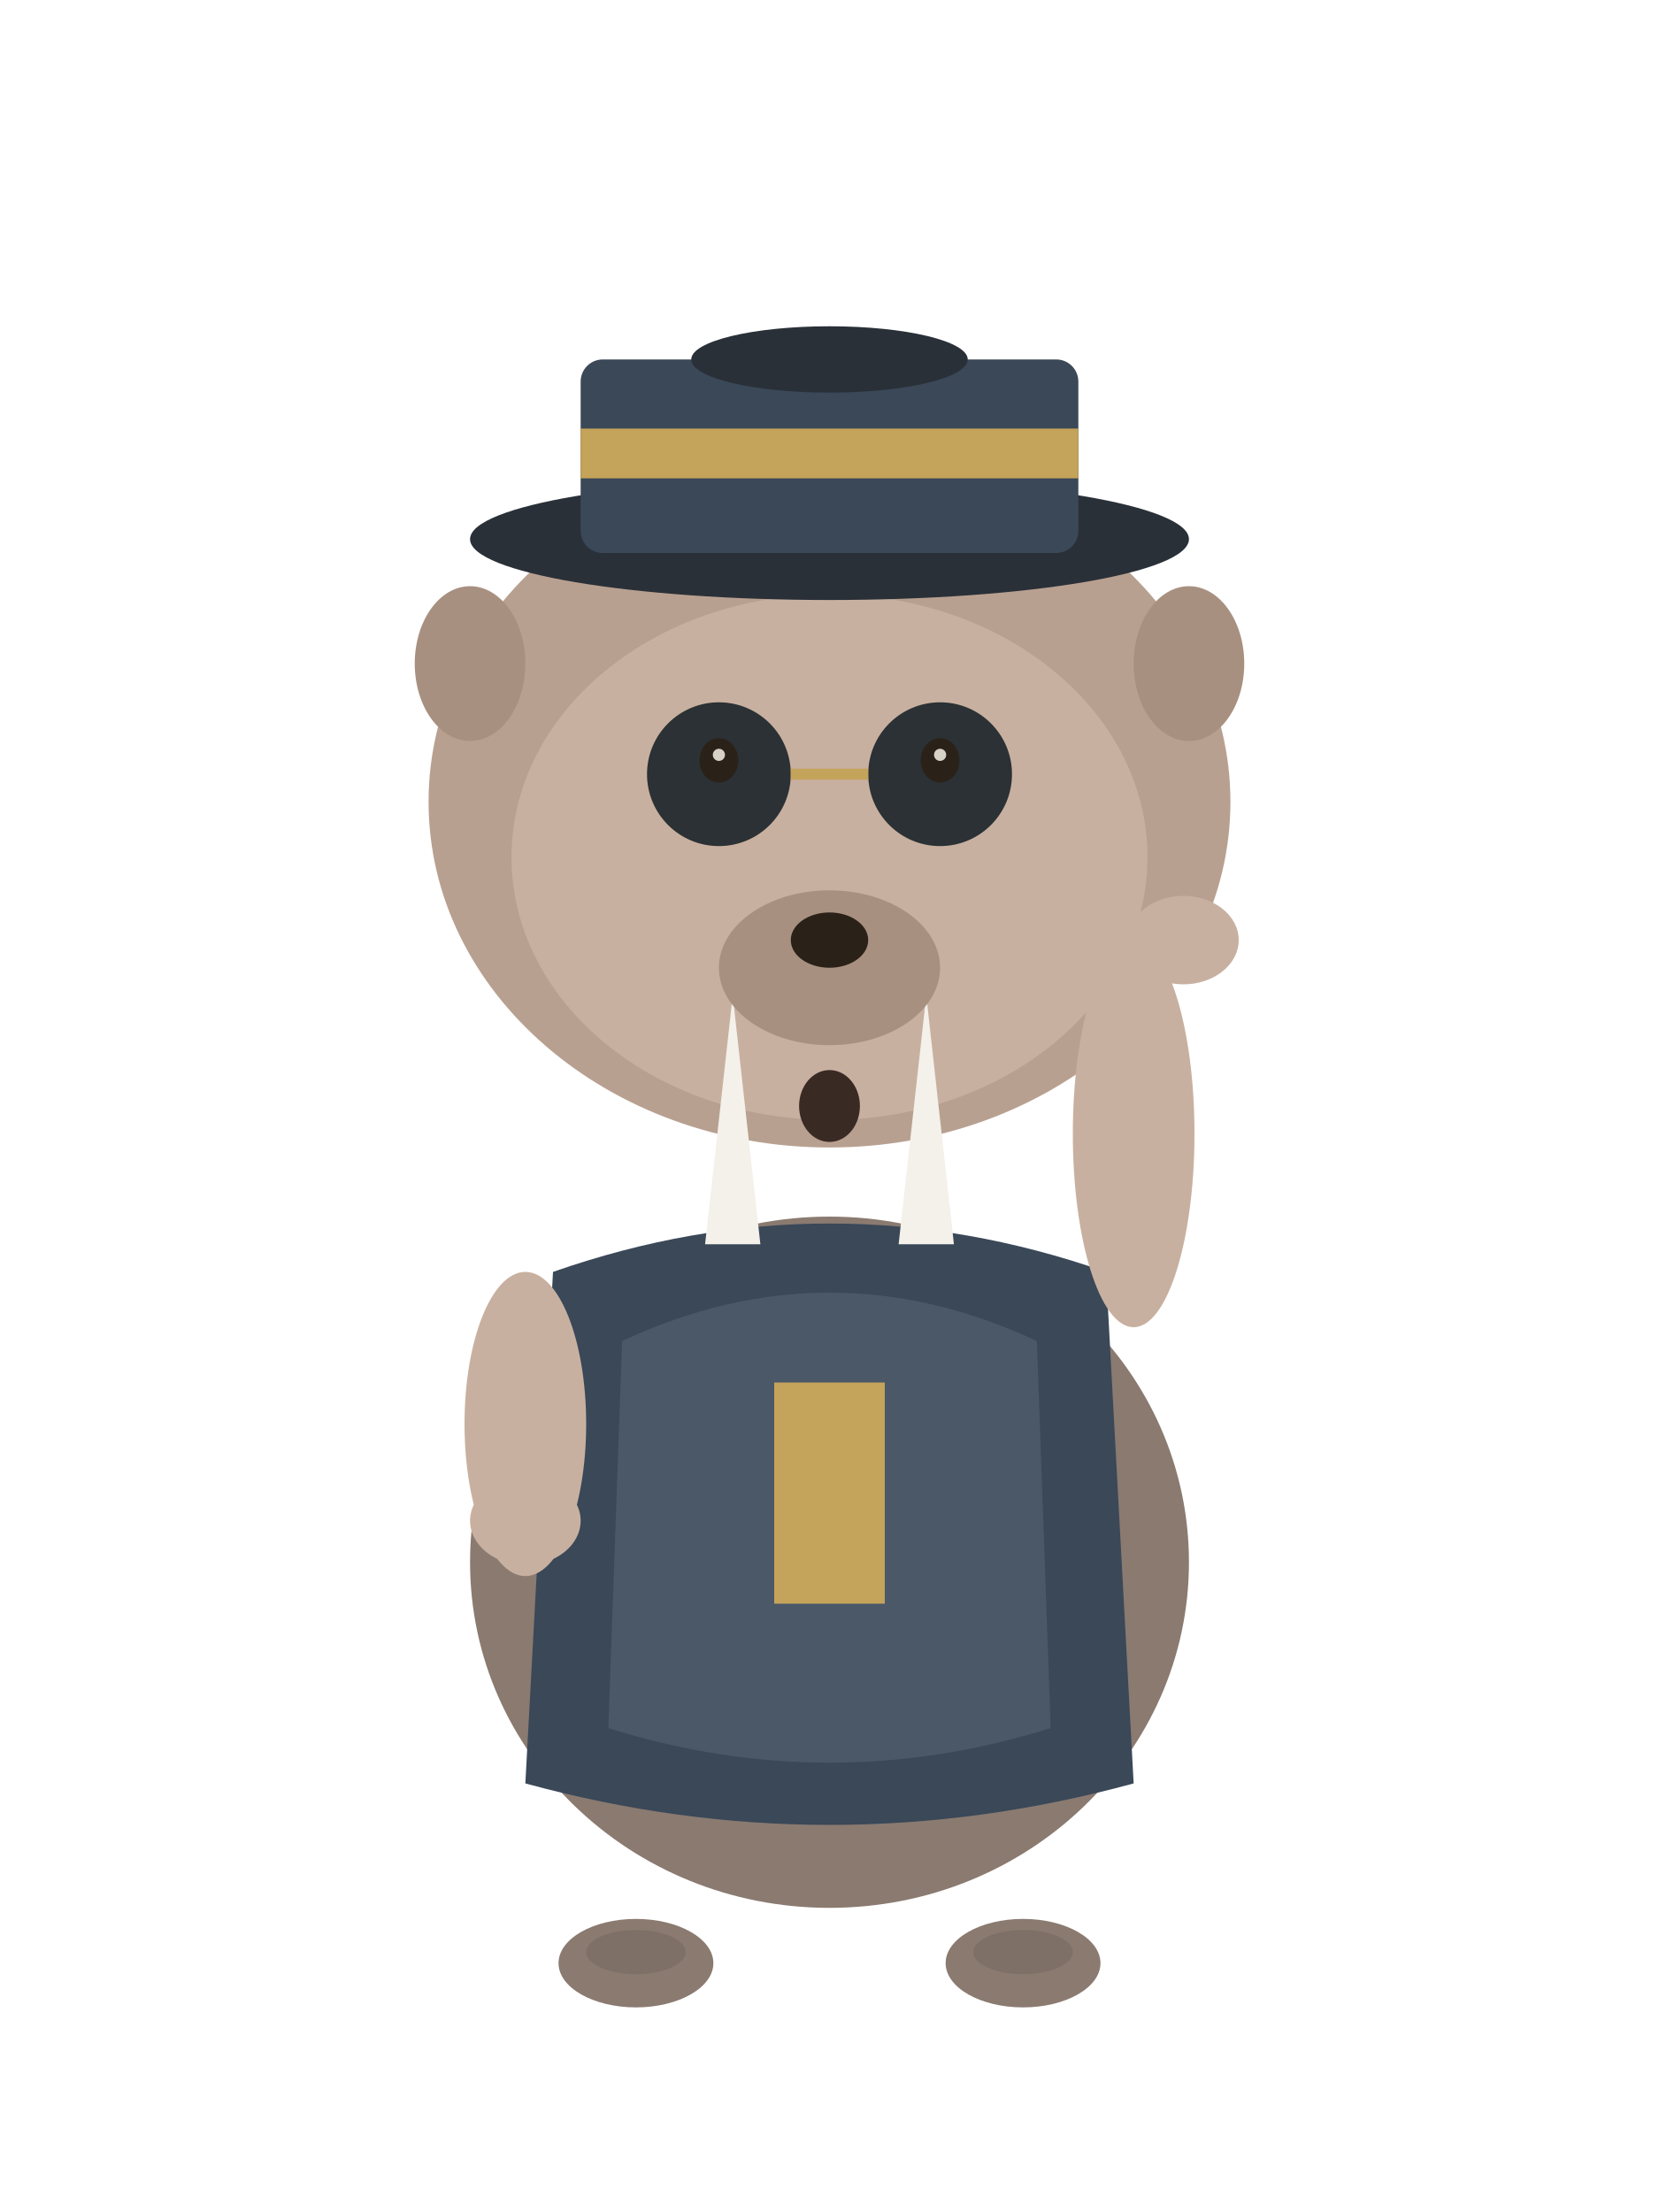
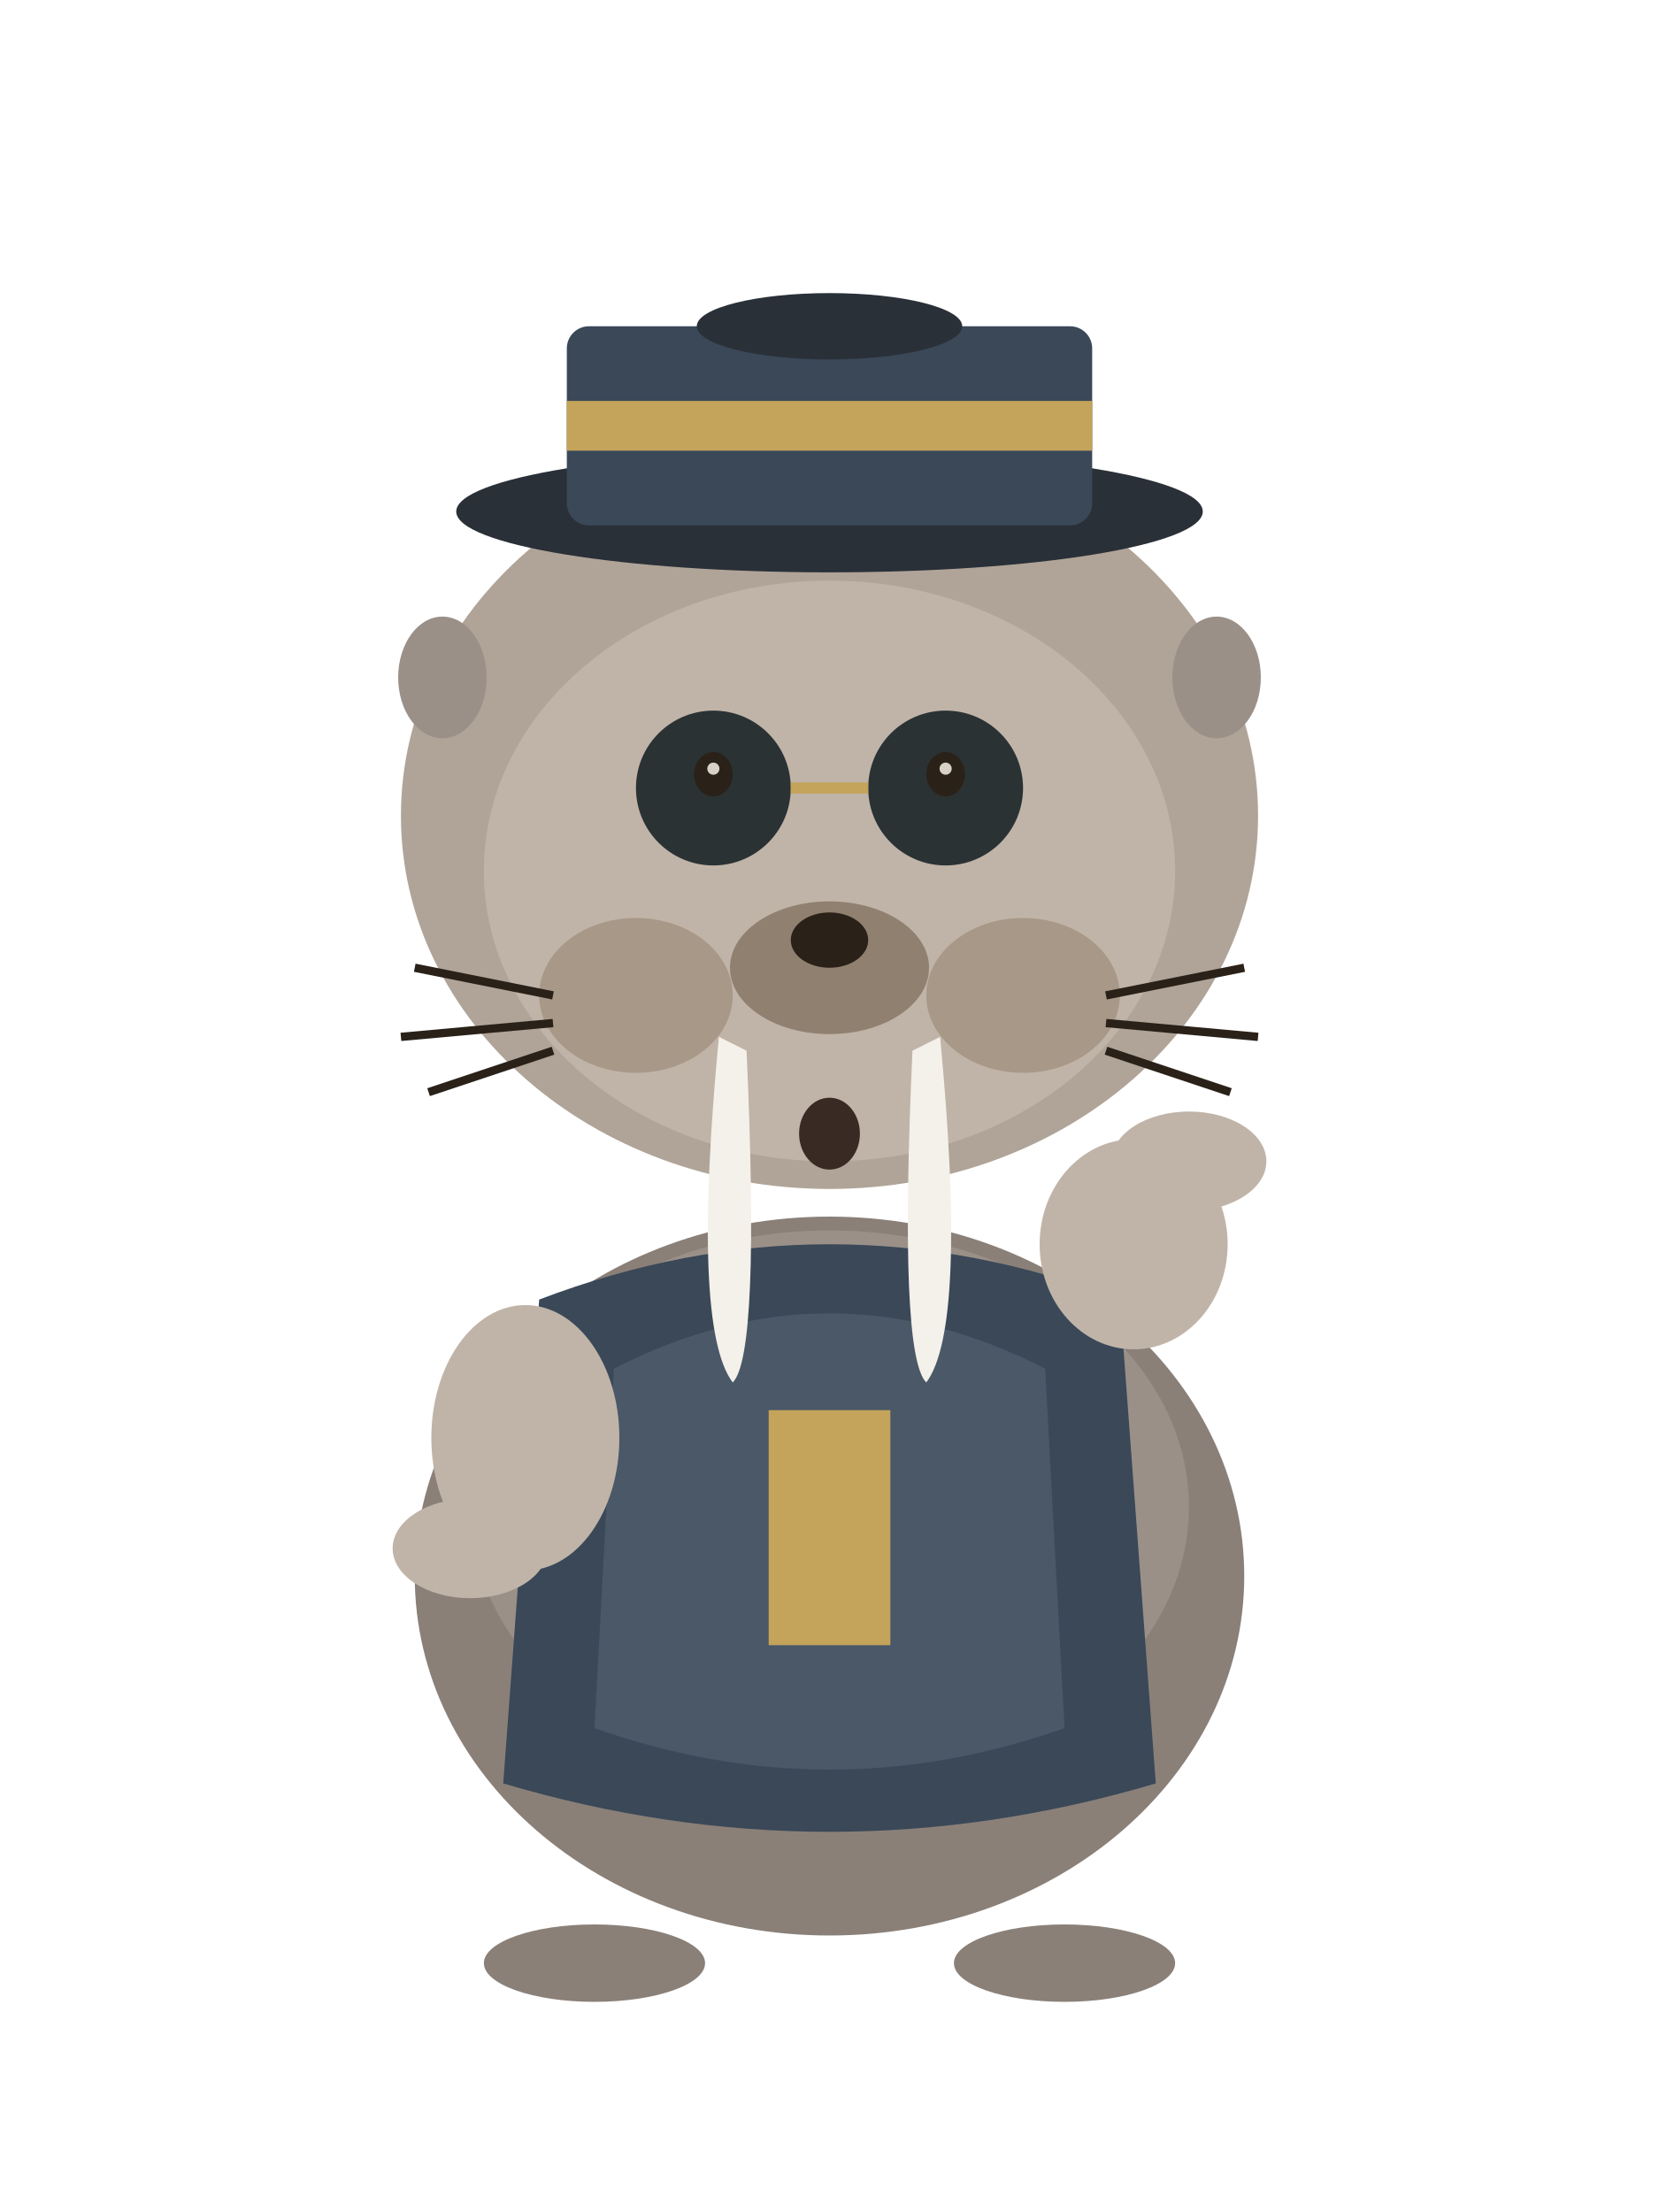
<svg xmlns="http://www.w3.org/2000/svg" width="600" height="800" viewBox="0 0 600 800">
-   <ellipse cx="300" cy="565" rx="130" ry="125" fill="#8a7a70" />
-   <path d="M200,460 Q300,425 400,460 L410,645 Q300,675 190,645 Z" fill="#3a4858" />
-   <path d="M225,485 Q300,450 375,485 L380,625 Q300,650 220,625 Z" fill="#4a5868" />
-   <rect x="280" y="500" width="40" height="80" fill="#c4a35a" />
-   <ellipse cx="300" cy="290" rx="145" ry="125" fill="#b8a090" />
-   <ellipse cx="300" cy="310" rx="115" ry="95" fill="#c8b0a0" />
-   <path d="M265,360 L255,450 L275,450 Z" fill="#f4f0ea" />
-   <path d="M335,360 L345,450 L325,450 Z" fill="#f4f0ea" />
-   <ellipse cx="300" cy="350" rx="40" ry="28" fill="#a89080" />
+   <ellipse cx="300" cy="570" rx="150" ry="130" fill="#8a8078" />
+   <ellipse cx="300" cy="545" rx="130" ry="100" fill="#9a9088" />
+   <path d="M195,470 Q300,430 405,470 L418,645 Q300,680 182,645 Z" fill="#3a4858" />
+   <path d="M222,495 Q300,455 378,495 L385,625 Q300,655 215,625 Z" fill="#4a5868" />
+   <rect x="278" y="510" width="44" height="85" fill="#c4a35a" />
+   <ellipse cx="300" cy="295" rx="155" ry="135" fill="#b0a498" />
+   <ellipse cx="300" cy="315" rx="125" ry="105" fill="#c0b4a8" />
+   <ellipse cx="230" cy="360" rx="35" ry="28" fill="#a89888" />
+   <ellipse cx="370" cy="360" rx="35" ry="28" fill="#a89888" />
+   <path d="M200,360 L150,350" stroke="#2a2118" stroke-width="3" />
+   <path d="M200,370 L145,375" stroke="#2a2118" stroke-width="3" />
+   <path d="M200,380 L155,395" stroke="#2a2118" stroke-width="3" />
+   <path d="M400,360 L450,350" stroke="#2a2118" stroke-width="3" />
+   <path d="M400,370 L455,375" stroke="#2a2118" stroke-width="3" />
+   <path d="M400,380 L445,395" stroke="#2a2118" stroke-width="3" />
+   <path d="M260,375 Q250,480 265,500 Q275,490 270,380 Z" fill="#f4f0ea" />
+   <path d="M340,375 Q350,480 335,500 Q325,490 330,380 Z" fill="#f4f0ea" />
+   <ellipse cx="300" cy="350" rx="36" ry="24" fill="#908070" />
  <ellipse cx="300" cy="340" rx="14" ry="10" fill="#2a2118" />
-   <ellipse cx="170" cy="240" rx="20" ry="28" fill="#a89080" />
-   <ellipse cx="430" cy="240" rx="20" ry="28" fill="#a89080" />
-   <ellipse cx="300" cy="195" rx="130" ry="22" fill="#2a3038" />
-   <rect x="210" y="130" width="180" height="70" rx="8" fill="#3a4858" />
-   <rect x="210" y="155" width="180" height="18" fill="#c4a35a" />
-   <ellipse cx="300" cy="130" rx="50" ry="12" fill="#2a3038" />
-   <circle cx="260" cy="280" r="26" fill="#1a2428" opacity=".9" />
-   <circle cx="340" cy="280" r="26" fill="#1a2428" opacity=".9" />
-   <path d="M286,280 H314" stroke="#c4a35a" stroke-width="4" />
-   <ellipse cx="260" cy="275" rx="7" ry="8" fill="#2a2118" />
-   <ellipse cx="340" cy="275" rx="7" ry="8" fill="#2a2118" />
-   <ellipse cx="260" cy="273" rx="2.2" ry="2.2" fill="#f7f0e4" opacity=".85" />
-   <ellipse cx="340" cy="273" rx="2.2" ry="2.2" fill="#f7f0e4" opacity=".85" />
-   <ellipse cx="300" cy="400" rx="11" ry="13" fill="#3a2a24" />
-   <ellipse cx="190" cy="515.0" rx="22" ry="55.0" fill="#c8b0a0" />
-   <ellipse cx="190" cy="550" rx="20" ry="16" fill="#c8b0a0" />
-   <ellipse cx="410" cy="410.0" rx="22" ry="70.0" fill="#c8b0a0" />
-   <ellipse cx="428" cy="340" rx="20" ry="16" fill="#c8b0a0" />
-   <ellipse cx="230" cy="710" rx="28" ry="16" fill="#8a7a70" />
-   <ellipse cx="370" cy="710" rx="28" ry="16" fill="#8a7a70" />
-   <ellipse cx="230" cy="706" rx="18" ry="8" fill="#000" opacity=".08" />
-   <ellipse cx="370" cy="706" rx="18" ry="8" fill="#000" opacity=".08" />
+   <ellipse cx="160" cy="245" rx="16" ry="22" fill="#9a9088" />
+   <ellipse cx="440" cy="245" rx="16" ry="22" fill="#9a9088" />
+   <ellipse cx="300" cy="185" rx="135" ry="22" fill="#2a3038" />
+   <rect x="205" y="118" width="190" height="72" rx="8" fill="#3a4858" />
+   <rect x="205" y="145" width="190" height="18" fill="#c4a35a" />
+   <ellipse cx="300" cy="118" rx="48" ry="12" fill="#2a3038" />
+   <circle cx="258" cy="285" r="28" fill="#1a2428" opacity=".9" />
+   <circle cx="342" cy="285" r="28" fill="#1a2428" opacity=".9" />
+   <path d="M286,285 H314" stroke="#c4a35a" stroke-width="4" />
+   <ellipse cx="258" cy="280" rx="7" ry="8" fill="#2a2118" />
+   <ellipse cx="342" cy="280" rx="7" ry="8" fill="#2a2118" />
+   <ellipse cx="258" cy="278" rx="2.2" ry="2.2" fill="#f7f0e4" opacity=".85" />
+   <ellipse cx="342" cy="278" rx="2.2" ry="2.2" fill="#f7f0e4" opacity=".85" />
+   <ellipse cx="300" cy="410" rx="11" ry="13" fill="#3a2a24" />
+   <ellipse cx="190" cy="520.0" rx="34" ry="48.0" fill="#c0b4a8" />
+   <ellipse cx="170" cy="560" rx="28" ry="18" fill="#c0b4a8" />
+   <ellipse cx="410" cy="450.0" rx="34" ry="38.0" fill="#c0b4a8" />
+   <ellipse cx="430" cy="420" rx="28" ry="18" fill="#c0b4a8" />
+   <ellipse cx="215" cy="710" rx="40" ry="14" fill="#8a8078" />
+   <ellipse cx="385" cy="710" rx="40" ry="14" fill="#8a8078" />
</svg>
